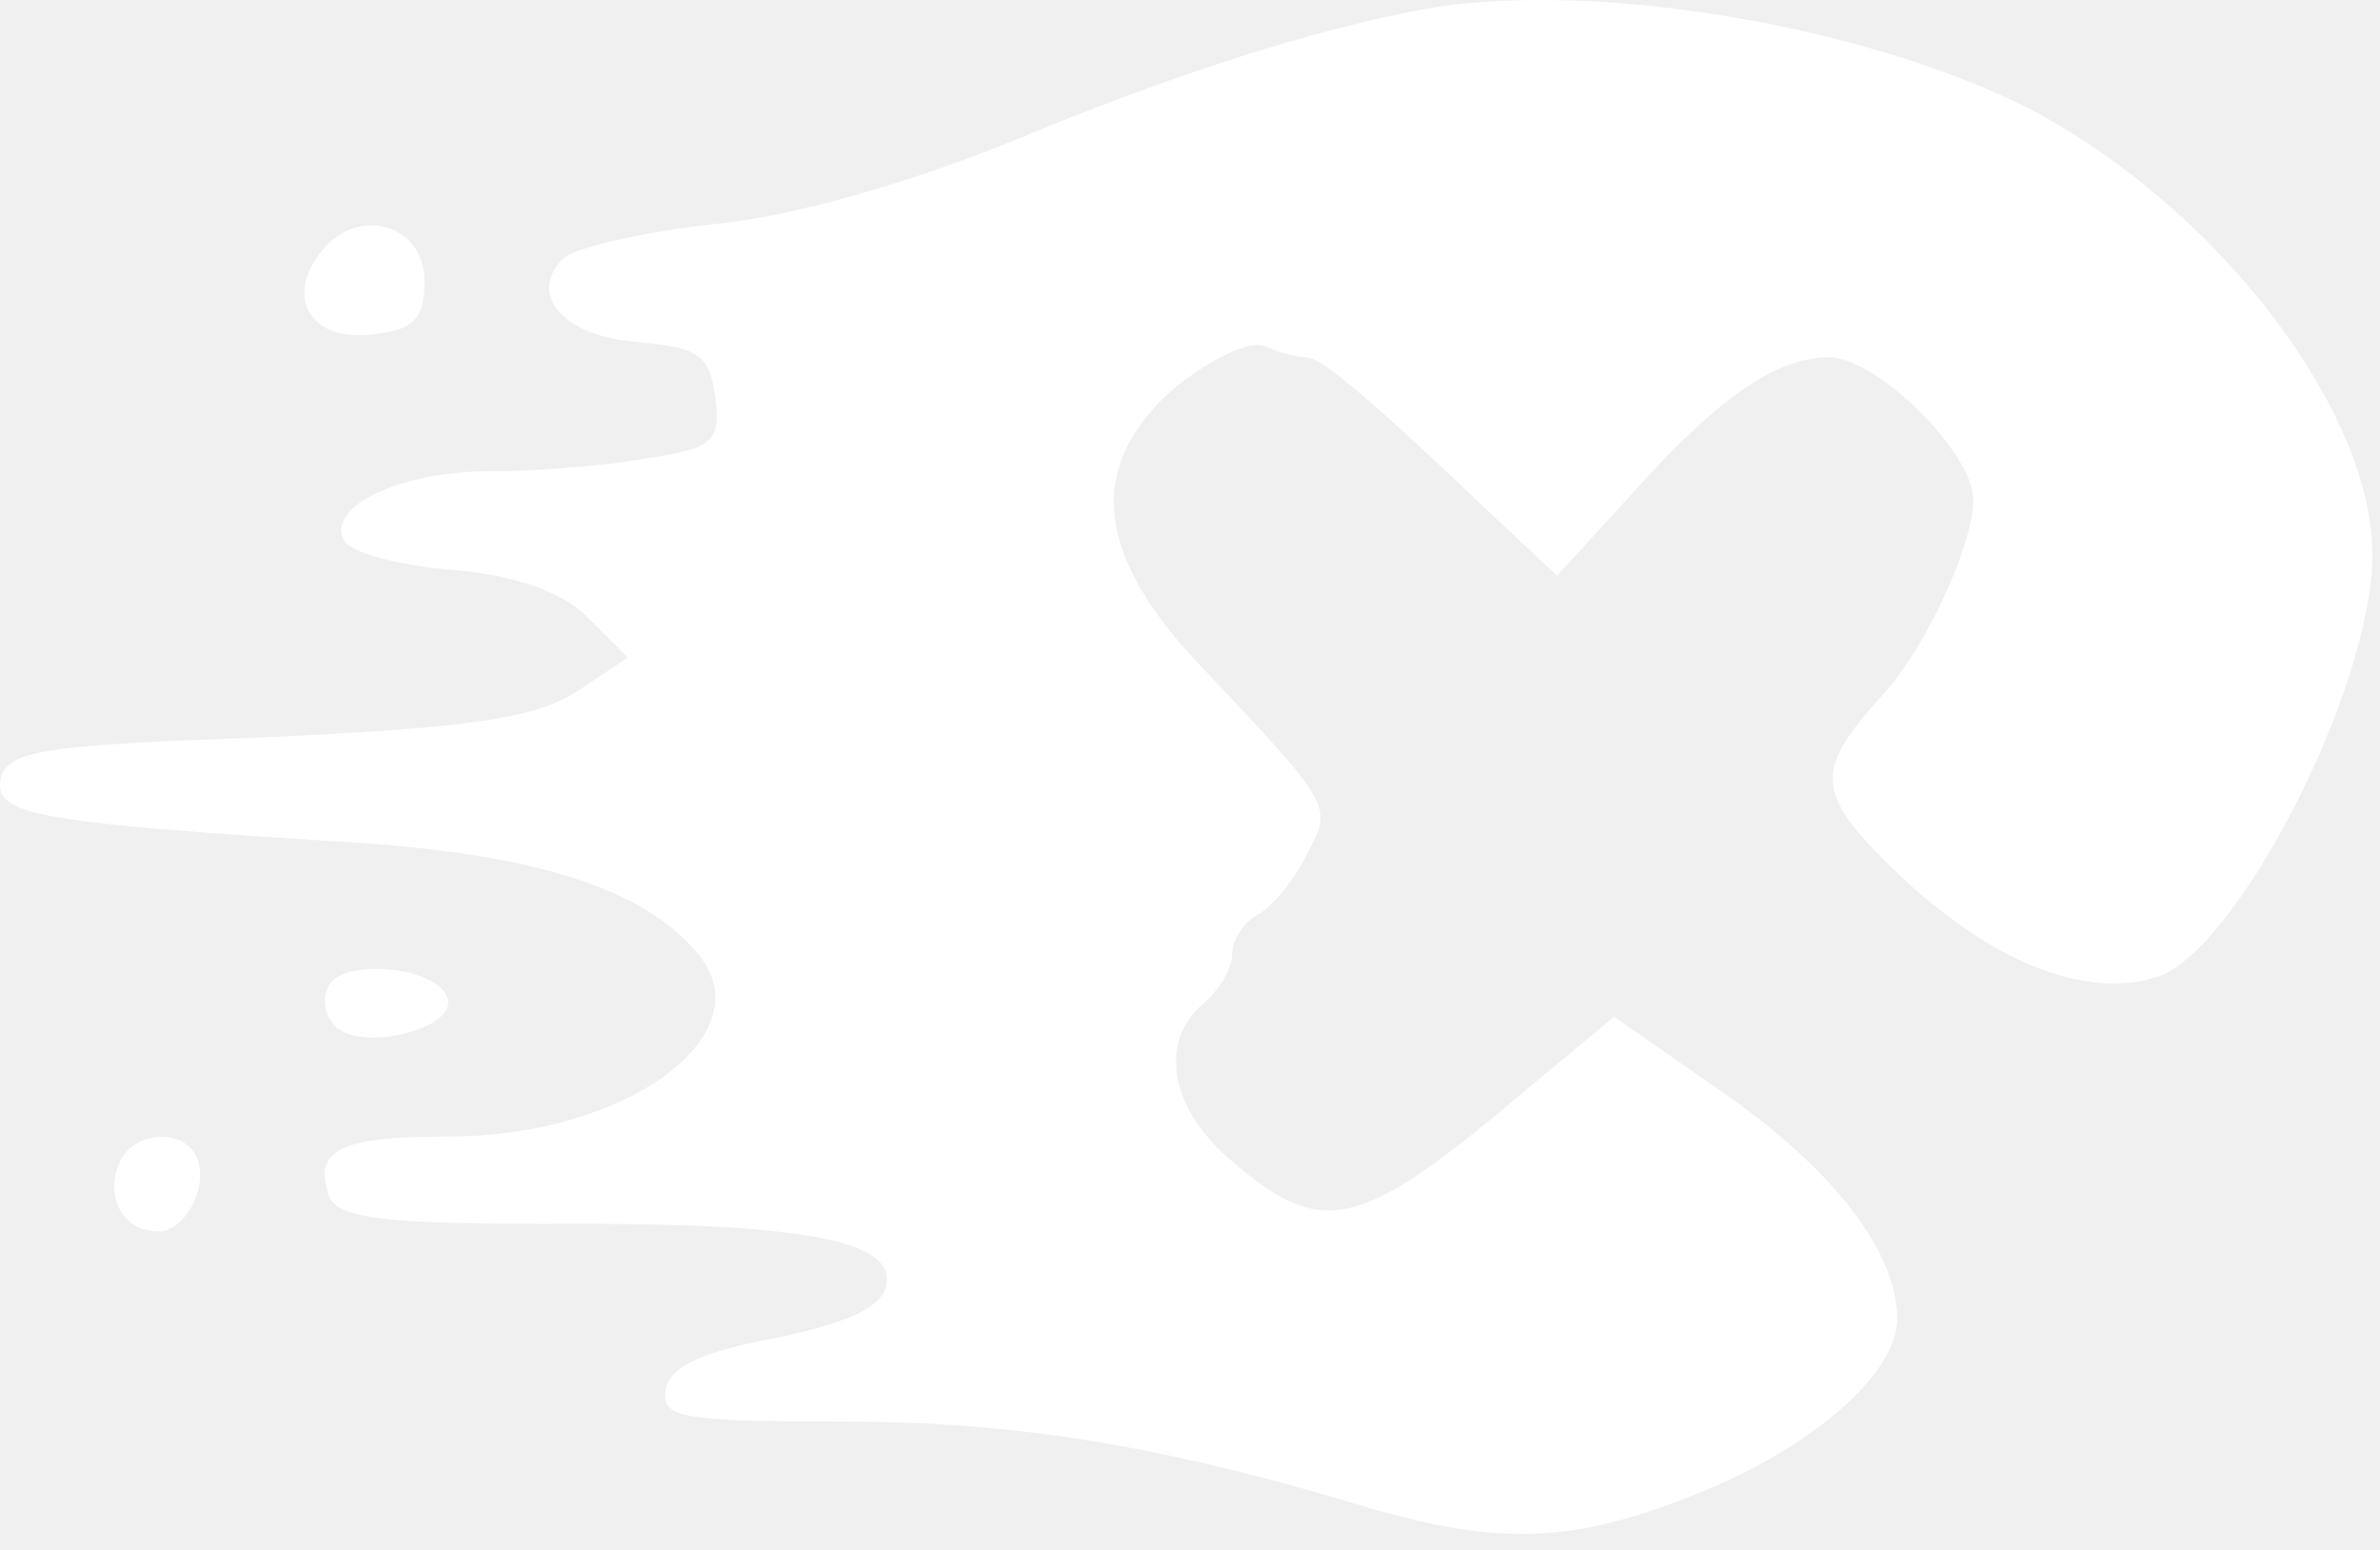
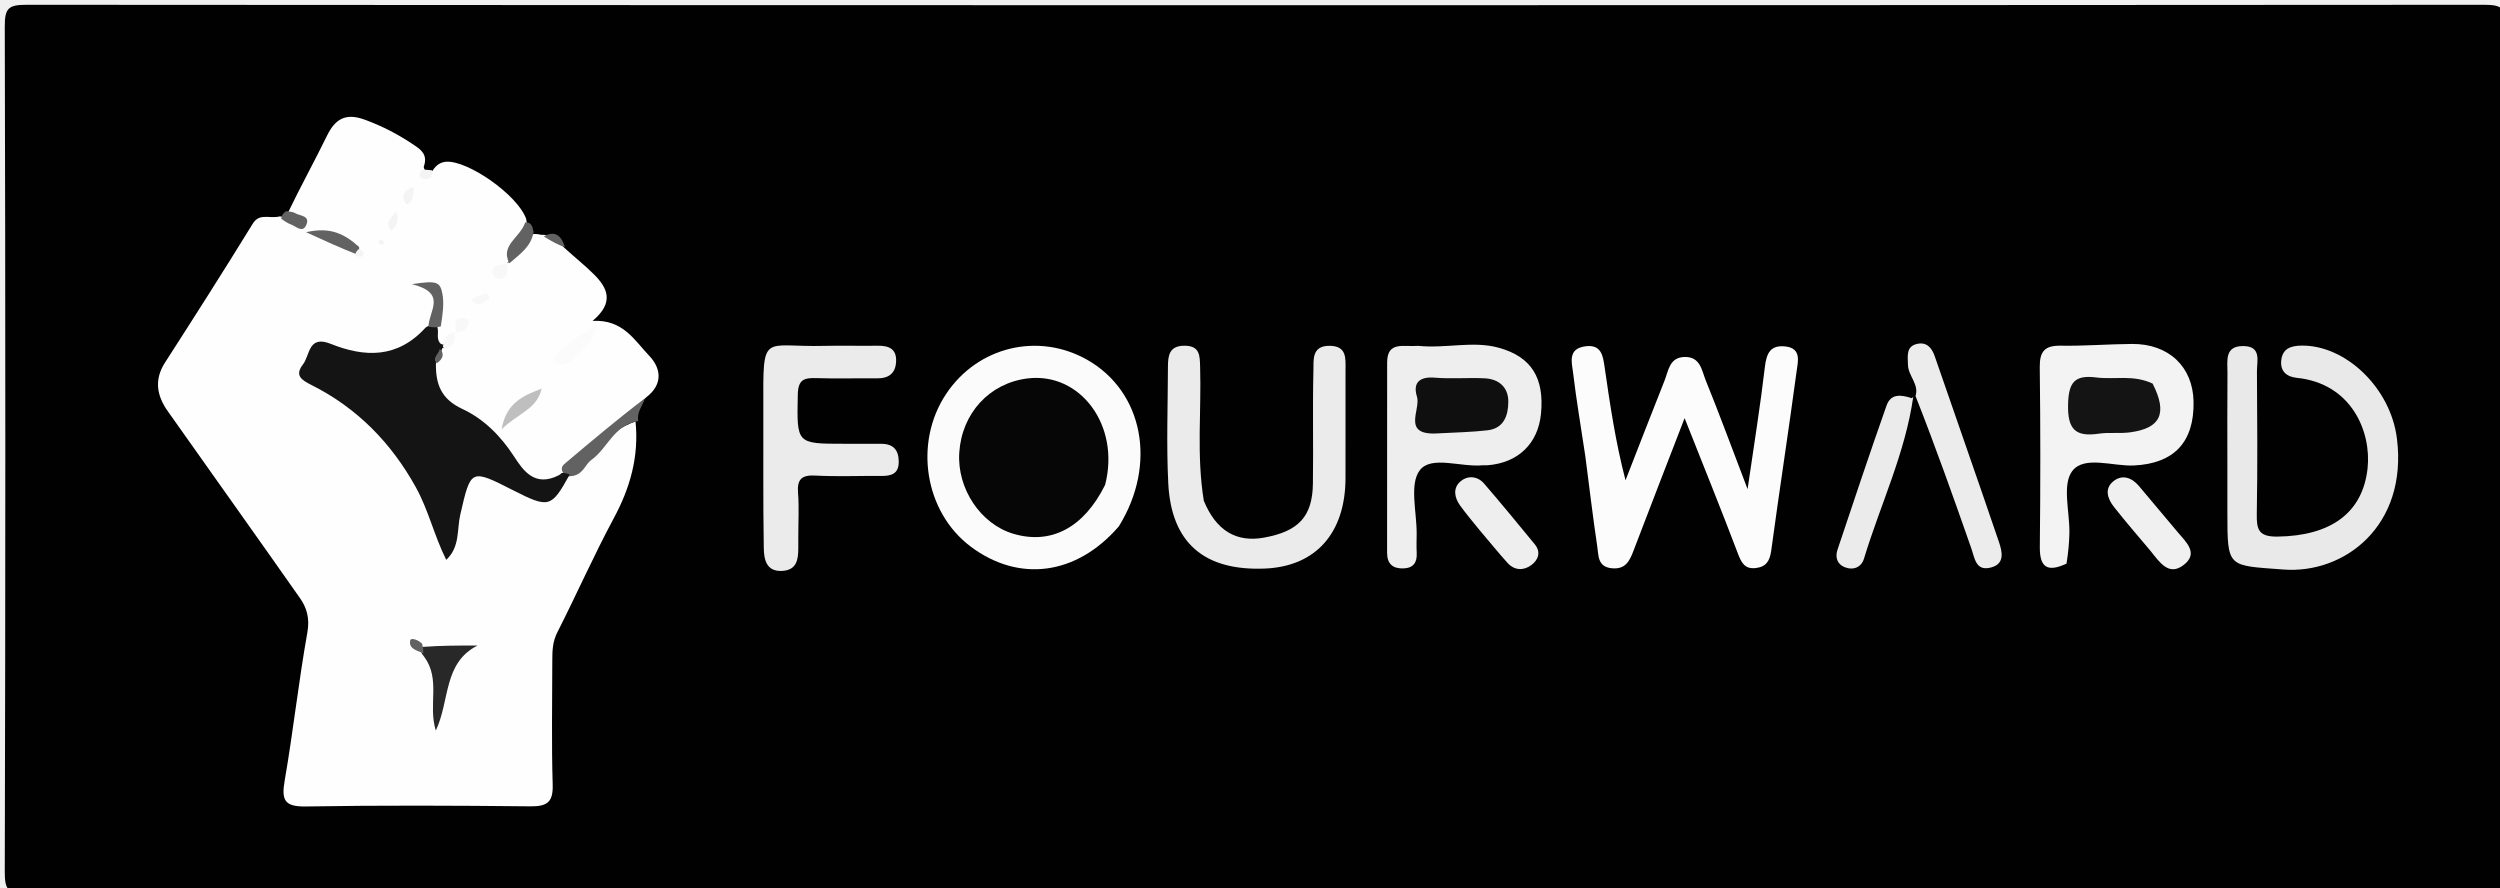
- <svg xmlns="http://www.w3.org/2000/svg" width="43" height="28" viewBox="0 0 43 28" fill="none">
-   <path d="M25.695 0.171C23.703 0.548 21.197 1.338 18.313 2.54C16.459 3.295 14.33 3.913 12.888 4.051C11.584 4.188 10.348 4.497 10.176 4.668C9.524 5.321 10.176 6.076 11.515 6.179C12.648 6.282 12.82 6.42 12.923 7.175C13.026 7.965 12.888 8.102 11.721 8.274C11 8.411 9.695 8.514 8.837 8.514C7.223 8.514 5.85 9.166 6.228 9.784C6.365 9.99 7.258 10.23 8.219 10.299C9.352 10.402 10.21 10.711 10.657 11.192L11.343 11.879L10.416 12.497C9.661 12.977 8.494 13.149 4.786 13.321C0.769 13.458 0.116 13.561 0.013 14.076C-0.124 14.728 0.734 14.866 6.228 15.209C9.627 15.415 11.618 16.033 12.614 17.235C13.815 18.677 11.343 20.531 8.116 20.531C6.125 20.531 5.644 20.771 5.953 21.629C6.125 22.007 6.983 22.11 9.833 22.11C14.365 22.076 16.184 22.385 16.013 23.209C15.944 23.621 15.326 23.895 14.021 24.17C12.717 24.41 12.099 24.685 12.03 25.097C11.927 25.612 12.305 25.681 15.223 25.681C18.313 25.681 20.957 26.093 24.802 27.26C27.068 27.912 28.441 27.878 30.57 27.02C32.699 26.196 34.278 24.822 34.278 23.827C34.278 22.591 33.077 21.08 31.085 19.707L29.162 18.368L27.549 19.707C24.596 22.213 23.909 22.385 22.296 21.011C21.128 20.05 20.922 18.814 21.746 18.127C22.021 17.887 22.261 17.509 22.261 17.235C22.261 16.994 22.467 16.651 22.742 16.514C22.982 16.376 23.394 15.896 23.6 15.449C24.081 14.557 24.115 14.591 21.678 12.016C19.755 9.99 19.618 8.377 21.266 6.969C21.884 6.488 22.57 6.145 22.845 6.248C23.12 6.385 23.463 6.454 23.6 6.454C23.875 6.454 24.802 7.244 26.999 9.338L28.132 10.402L29.574 8.823C31.051 7.175 32.115 6.454 33.042 6.454C33.901 6.454 35.651 8.171 35.651 9.029C35.651 9.853 34.793 11.707 34.004 12.565C32.733 13.973 32.767 14.351 34.45 15.93C36.063 17.406 37.712 18.059 38.982 17.647C40.424 17.166 42.862 12.428 42.862 10.024C42.862 7.381 40.012 3.707 36.647 1.956C33.66 0.445 28.716 -0.379 25.695 0.171Z" fill="white" />
-   <path d="M5.816 4.531C5.129 5.355 5.609 6.179 6.708 6.042C7.464 5.973 7.67 5.767 7.67 5.08C7.67 4.05 6.468 3.707 5.816 4.531Z" fill="white" />
-   <path d="M5.953 17.784C5.816 18.024 5.85 18.333 6.056 18.539C6.537 19.02 8.288 18.573 8.082 18.024C7.91 17.475 6.262 17.303 5.953 17.784Z" fill="white" />
-   <path d="M2.142 21.046C1.901 21.664 2.245 22.247 2.863 22.247C3.378 22.247 3.824 21.32 3.515 20.84C3.24 20.359 2.348 20.462 2.142 21.046Z" fill="white" />
+ <svg xmlns="http://www.w3.org/2000/svg" version="1.1" id="Layer_1" x="0px" y="0px" width="100%" viewBox="0 0 473 168" enable-background="new 0 0 473 168" xml:space="preserve">
+   <path fill="#010101" opacity="1" stroke="none" d=" M296,169   C198.667,169 101.833,168.977 5,169.096   C1.576,169.1 0.894,168.425 0.903,165   C1.042,111.667 1.042,58.333 0.903,5   C0.894,1.576 1.576,0.903 5,0.905   C160,1.015 315,1.015 470,0.905   C473.423,0.903 474.106,1.574 474.097,5   C473.958,58.333 473.958,111.666 474.097,164.999   C474.106,168.424 473.426,169.105 470,169.097   C412.167,168.961 354.333,169 296,169  z" />
+   <path fill="#FEFEFE" opacity="1" stroke="none" d=" M120.243,79.746   C120.907,86.376 119.233,92.27 116.159,97.987   C112.344,105.083 109.085,112.475 105.435,119.663   C104.543,121.42 104.495,123.148 104.495,124.969   C104.493,132.794 104.33,140.624 104.57,148.442   C104.674,151.823 103.478,152.592 100.312,152.559   C86.162,152.41 72.007,152.351 57.859,152.583   C53.752,152.651 53.23,151.323 53.868,147.647   C55.479,138.356 56.492,128.96 58.15,119.679   C58.614,117.078 58.097,115.08 56.784,113.207   C48.482,101.368 40.075,89.603 31.735,77.791   C29.672,74.868 29.123,71.86 31.223,68.593   C36.818,59.889 42.385,51.165 47.802,42.351   C49.033,40.349 50.686,41.303 52.588,41.021   C53.461,40.655 54.515,41.873 54.498,40.212   C56.907,35.207 59.518,30.493 61.878,25.656   C63.432,22.472 65.433,21.352 68.934,22.616   C72.367,23.855 75.53,25.519 78.51,27.558   C79.712,28.38 80.99,29.344 80.161,31.575   C80.398,32.602 80.908,32.737 81.803,32.349   C82.533,31.199 83.344,30.683 84.404,30.602   C88.448,30.295 97.89,36.815 99.545,41.392   C100.421,45.099 96.73,46.406 96.254,49.376   C96.213,49.588 95.987,49.722 95.987,49.722   C95.987,49.722 96.158,49.88 96.177,49.695   C97.117,47.411 98.842,45.982 100.725,44.305   C101.389,44.23 101.757,44.288 102.394,44.427   C104.399,44.361 105.423,45.536 106.721,46.836   C108.755,48.698 110.676,50.214 112.395,51.932   C114.922,54.457 116.301,57.206 112.116,60.714   C117.912,60.397 120.088,64.459 122.844,67.327   C124.863,69.428 125.704,72.54 122.277,75.164   C117.416,79.833 112.503,84.057 107.92,89.14   C107.581,89.62 107.449,89.817 107.083,90.288   C106.644,90.692 106.439,90.823 105.899,91.101   C101.497,92.64 98.781,90.454 96.652,87.524   C93.767,83.551 90.422,80.242 85.962,78.084   C82.866,76.585 82.141,73.716 82.036,70.241   C82.23,68.981 82.573,68.13 83.004,66.962   C83.244,66.465 83.359,66.274 83.724,65.862   C84.771,65.17 85.016,64.296 85.595,63.413   C85.706,63.242 85.981,63.233 85.981,63.233   C85.981,63.233 85.765,63.065 85.681,63.261   C85.069,63.992 84.791,64.746 83.785,65.226   C82.461,64.843 82.221,63.963 82.153,62.638   C82.578,59.946 83.486,57.645 82.481,54.613   C83.203,57.386 82.762,59.459 81.981,61.846   C79.128,66.991 74.61,68.134 69.567,67.823   C67.263,67.681 64.986,67.028 62.76,66.323   C60.784,65.697 59.608,66.653 58.78,68.342   C57.897,70.141 58.223,71.578 60.016,72.546   C72.22,79.136 79.571,89.69 84.325,103.263   C86.397,99.622 86.116,96.259 86.956,93.218   C88.272,88.457 89.119,87.965 93.503,89.923   C94.869,90.533 96.296,91.089 97.511,91.933   C101.341,94.594 104.588,94.183 107.543,90.081   C111.909,86.518 114.695,81.601 120.243,79.746  z" />
+   <path fill="#FCFCFC" opacity="1" stroke="none" d=" M299.94,86.291   C299.122,80.774 298.242,75.713 297.639,70.619   C297.408,68.662 296.535,66.021 299.885,65.531   C303.032,65.071 303.289,67.369 303.61,69.576   C304.628,76.6 305.655,83.622 307.549,90.868   C310.006,84.577 312.439,78.275 314.936,72   C315.688,70.109 315.844,67.601 318.746,67.541   C321.725,67.478 321.973,70.115 322.72,71.954   C325.316,78.345 327.695,84.825 330.643,92.546   C331.887,83.948 333.066,76.719 333.912,69.451   C334.215,66.843 334.955,65.244 337.771,65.545   C340.886,65.878 340.165,68.426 339.929,70.18   C338.406,81.515 336.651,92.82 335.118,104.154   C334.85,106.134 334.154,107.248 332.187,107.475   C330.081,107.717 329.455,106.428 328.786,104.666   C325.636,96.366 322.302,88.135 318.728,79.109   C315.301,87.982 312.157,96.052 309.078,104.147   C308.327,106.121 307.568,107.771 304.947,107.514   C302.265,107.252 302.46,105.135 302.211,103.46   C301.384,97.898 300.717,92.311 299.94,86.291  z" />
+   <path fill="#E9E9E9" opacity="1" stroke="none" d=" M421.419,88.999   C421.419,82.51 421.387,76.521 421.436,70.532   C421.454,68.302 420.819,65.437 424.452,65.475   C427.938,65.512 426.998,68.317 427.013,70.284   C427.077,79.268 427.139,88.254 426.985,97.235   C426.934,100.189 427.319,101.569 430.89,101.524   C440.932,101.398 447.012,97.077 447.941,88.639   C448.701,81.736 444.951,72.55 434.546,71.485   C432.618,71.288 431.419,70.238 431.604,68.25   C431.814,65.996 433.347,65.407 435.48,65.386   C443.824,65.301 452.317,73.398 453.502,82.992   C455.548,99.546 443.514,108.631 432.033,107.753   C421.468,106.945 421.419,107.582 421.419,96.985   C421.419,94.49 421.419,91.994 421.419,88.999  z" />
+   <path fill="#FBFBFB" opacity="1" stroke="none" d=" M211.68,99.592   C203.687,108.854 192.792,110.253 183.68,103.435   C174.939,96.894 172.832,83.785 179.029,74.5   C184.985,65.577 196.441,62.82 205.708,68.079   C216.256,74.067 218.99,87.812 211.68,99.592  z" />
+   <path fill="#EBEBEB" opacity="1" stroke="none" d=" M227.759,94.74   C230.084,100.4 233.912,102.659 239.102,101.727   C245.677,100.547 248.313,97.757 248.402,91.51   C248.505,84.35 248.326,77.184 248.499,70.026   C248.545,68.124 248.154,65.409 251.535,65.428   C254.841,65.446 254.577,67.775 254.575,69.976   C254.57,76.805 254.587,83.634 254.57,90.462   C254.546,100.892 248.916,107.186 239.292,107.573   C227.836,108.033 221.598,102.716 221.035,91.427   C220.671,84.116 220.954,76.773 220.973,69.445   C220.978,67.329 221.19,65.399 224.109,65.411   C227.077,65.422 226.998,67.332 227.064,69.464   C227.321,77.759 226.356,86.081 227.759,94.74  z" />
+   <path fill="#EEEEEE" opacity="1" stroke="none" d=" M268.323,65.438   C273.72,65.965 278.703,64.431 283.617,65.806   C289.696,67.507 292.222,71.472 291.554,78.286   C290.999,83.934 287.233,87.572 281.463,88.024   C281.132,88.05 280.794,88.004 280.464,88.035   C276.386,88.422 270.787,86.133 268.624,88.975   C266.603,91.631 268.085,96.954 268.033,101.103   C268.019,102.269 267.978,103.438 268.041,104.601   C268.138,106.408 267.426,107.479 265.537,107.542   C263.513,107.61 262.437,106.69 262.439,104.578   C262.453,92.584 262.443,80.59 262.448,68.596   C262.45,64.469 265.573,65.663 268.323,65.438  z" />
+   <path fill="#F3F3F3" opacity="1" stroke="none" d=" M390.985,106.636   C387.281,108.375 385.893,107.26 385.934,103.476   C386.059,92.148 386.065,80.816 385.922,69.489   C385.884,66.441 386.893,65.351 389.932,65.404   C394.413,65.482 398.9,65.103 403.386,65.074   C410.324,65.03 414.901,69.386 415.021,75.987   C415.161,83.691 411.293,87.701 403.757,88.067   C399.725,88.263 394.305,86.123 392.05,89.15   C390.121,91.738 391.607,96.852 391.529,100.847   C391.493,102.666 391.326,104.483 390.985,106.636  z" />
+   <path fill="#EBEBEB" opacity="1" stroke="none" d=" M151.037,101.761   C151.037,102.725 151.039,103.225 151.037,103.724   C151.028,105.837 150.771,107.825 148.061,108.012   C144.931,108.229 144.545,105.764 144.509,103.689   C144.355,94.875 144.452,86.057 144.422,77.24   C144.371,62.556 144.162,65.747 156.002,65.439   C159.327,65.353 162.657,65.47 165.983,65.412   C168.107,65.376 169.662,65.948 169.543,68.414   C169.436,70.633 168.143,71.607 165.939,71.583   C162.114,71.541 158.284,71.666 154.462,71.541   C152.129,71.464 150.995,71.79 150.941,74.693   C150.767,83.966 150.602,83.962 159.753,83.963   C162.082,83.963 164.411,83.964 166.74,83.967   C169.009,83.97 170.043,85.137 170.041,87.375   C170.04,89.664 168.632,90.066 166.746,90.049   C162.588,90.01 158.42,90.202 154.273,89.978   C151.607,89.834 150.784,90.727 150.991,93.315   C151.202,95.96 151.037,98.634 151.037,101.761  z" />
+   <path fill="#ECECEC" opacity="1" stroke="none" d=" M362.415,74.925   C363.145,72.763 361.024,71.086 360.986,69.046   C360.956,67.426 360.555,65.481 362.817,65.043   C364.532,64.711 365.496,65.785 366.054,67.406   C370.084,79.105 374.2,90.776 378.182,102.492   C378.804,104.322 379.425,106.7 376.628,107.389   C373.803,108.086 373.627,105.621 372.98,103.772   C369.604,94.119 366.185,84.481 362.415,74.925  z" />
+   <path fill="#EBEBEB" opacity="1" stroke="none" d=" M362,74.98   C360.501,85.69 355.774,95.446 352.668,105.69   C352.176,107.313 350.684,107.965 349.027,107.316   C347.553,106.739 347.194,105.386 347.653,104.012   C350.694,94.907 353.736,85.801 356.927,76.747   C357.736,74.45 359.614,74.647 361.752,75.347   C362.049,75.012 362.005,75.002 362,74.98  z" />
+   <path fill="#EEEEEE" opacity="1" stroke="none" d=" M279.833,100.174   C278.462,98.488 277.294,97.091 276.233,95.618   C275.155,94.12 274.874,92.33 276.31,91.094   C277.682,89.912 279.54,90.044 280.804,91.507   C284.059,95.276 287.214,99.132 290.377,102.98   C291.609,104.478 291.02,105.949 289.745,106.902   C288.286,107.994 286.547,107.961 285.23,106.51   C283.447,104.544 281.793,102.462 279.833,100.174  z" />
+   <path fill="#F0F0F0" opacity="1" stroke="none" d=" M406.837,104.179   C404.365,101.251 402.093,98.622 399.948,95.893   C398.752,94.37 398.101,92.461 399.857,91.05   C401.532,89.704 403.333,90.359 404.683,91.947   C407.158,94.859 409.583,97.813 412.056,100.727   C413.666,102.625 416.04,104.718 413.091,106.936   C410.315,109.024 408.636,106.418 406.837,104.179  z" />
+   <path fill="#626262" opacity="1" stroke="none" d=" M106.803,89.88   C105.795,88.513 106.481,88.034 107.131,87.487   C111.988,83.4 116.831,79.298 121.992,75.391   C121.625,76.781 120.465,77.81 120.759,79.663   C116.149,80.384 114.958,84.834 111.901,87.006   C110.757,87.817 110.439,89.558 108.524,90.015   C107.84,90.116 107.496,90.198 106.803,89.88  z" />
+   <path fill="#626262" opacity="1" stroke="none" d=" M96.38,49.809   C94.569,46.39 98.403,45.005 99.373,42.075   C100.528,42.011 100.728,42.785 100.959,43.876   C100.471,46.721 98.386,48.054 96.38,49.809  z" />
+   <path fill="#626262" opacity="1" stroke="none" d=" M54.159,39.951   C54.868,40.076 55.403,40.066 55.786,40.302   C56.726,40.882 58.827,40.755 57.902,42.66   C57.209,44.088 56.04,42.847 55.118,42.498   C54.525,42.274 53.967,41.958 53.196,41.361   C53.304,40.669 53.61,40.299 54.159,39.951  z" />
+   <path fill="#626262" opacity="1" stroke="none" d=" M106.858,46.721   C105.653,46.382 104.383,45.672 102.888,44.734   C104.669,43.712 106.114,44.173 106.858,46.721  z" />
+   <path fill="#F4F4F4" opacity="1" stroke="none" d=" M81.721,32.215   C81.929,33.189 81.552,34.002 80.357,33.888   C79.355,33.793 79.09,33.206 79.816,32.138   C80.512,32.062 80.949,32.155 81.721,32.215  z" />
+   <path fill="#141414" opacity="1" stroke="none" d=" M106.329,89.483   C106.769,89.489 107.084,89.498 107.792,89.77   C104.305,96.098 103.87,96.205 97.07,92.753   C89.02,88.667 89.086,88.682 87.078,97.409   C86.43,100.222 87.06,103.465 84.429,105.924   C82.154,101.398 81.081,96.52 78.667,92.172   C73.989,83.746 67.569,77.191 58.964,72.861   C57.106,71.925 55.667,71.076 57.321,68.946   C58.674,67.203 58.294,63.343 62.57,65.054   C68.926,67.597 75.153,67.886 80.509,61.992   C81.214,61.459 81.776,61.404 82.717,61.768   C83.157,63.047 82.342,64.093 83.5,65.178   C84.061,65.338 84.218,65.45 84.182,65.779   C83.99,65.995 83.757,65.746 83.597,65.802   C83.626,66.815 83.045,67.535 82.485,68.59   C82.368,72.703 83.49,75.524 87.48,77.376   C91.482,79.235 94.677,82.408 97.222,86.307   C98.937,88.934 101.124,92.285 105.762,89.896   C106.099,89.715 106.203,89.486 106.329,89.483  z" />
+   <path fill="#282828" opacity="1" stroke="none" d=" M79.769,122.404   C83.449,122.129 86.905,122.129 90.362,122.129   C83.841,125.416 85.142,132.535 82.457,138.228   C80.939,133.404 83.435,128.572 80.255,124.252   C79.673,123.589 79.515,123.173 79.769,122.404  z" />
+   <path fill="#FBFBFB" opacity="1" stroke="none" d=" M108.149,68.267   C106.827,68.983 105.781,69.358 104.603,68.413   C106.299,65.273 109.237,63.8 112.9,61.622   C112.249,65.222 109.845,66.288 108.149,68.267  z" />
+   <path fill="#626262" opacity="1" stroke="none" d=" M83.395,61.764   C82.536,61.98 81.995,61.953 81.062,61.81   C81.127,58.831 84.691,55.451 77.929,53.763   C82.596,53.064 83.291,53.247 83.719,55.677   C84.053,57.566 83.739,59.57 83.395,61.764  z" />
+   <path fill="#BFBFBF" opacity="1" stroke="none" d=" M102.473,73.523   C101.631,77.453 97.919,78.211 94.894,81.247   C95.769,76.106 99.137,74.829 102.473,73.523  z" />
+   <path fill="#626262" opacity="1" stroke="none" d=" M67.306,48.037   C64.331,46.881 61.611,45.631 57.92,43.936   C62.501,42.864 65.228,44.278 67.944,46.731   C68.033,47.407 67.838,47.702 67.306,48.037  z" />
+   <path fill="#F8F8F8" opacity="1" stroke="none" d=" M96.032,49.946   C95.861,51.104 96.385,52.777 94.313,52.773   C93.958,52.772 93.369,52.294 93.287,51.943   C92.89,50.245 94.118,50.086 95.715,49.961   C96.098,49.945 96.01,49.99 96.032,49.946  z" />
+   <path fill="#F8F8F8" opacity="1" stroke="none" d=" M86.361,62.929   C86.081,61.831 85.756,60.483 87.255,60.177   C87.868,60.051 88.62,60.199 88.624,61.056   C88.63,62.186 87.766,62.643 86.361,62.929  z" />
+   <path fill="#F8F8F8" opacity="1" stroke="none" d=" M90.69,57.616   C88.722,57.238 89.11,56.549 90.348,56.096   C91.009,55.853 92.108,55.087 92.499,55.98   C92.88,56.85 91.604,57.077 90.69,57.616  z" />
+   <path fill="#F4F4F4" opacity="1" stroke="none" d=" M74.044,43.623   C72.687,42.142 73.893,41.348 74.992,39.993   C75.513,41.608 75.158,42.637 74.044,43.623  z" />
+   <path fill="#F4F4F4" opacity="1" stroke="none" d=" M78.055,37.284   C77.793,38.25 77.127,39.021 76.728,38.464   C75.786,37.15 76.646,35.862 77.9,35.509   C78.632,35.303 78.199,36.429 78.055,37.284  z" />
+   <path fill="#F8F8F8" opacity="1" stroke="none" d=" M84.331,65.958   C83.99,65.995 83.738,65.633 83.822,65.429   C84.003,64.296 84.167,63.406 85.546,62.958   C85.872,62.862 86.024,63.012 86.107,63.081   C85.94,64.213 86.179,65.544 84.331,65.958  z" />
+   <path fill="#626262" opacity="1" stroke="none" d=" M79.873,121.805   C80.042,122.526 80.092,122.923 80.096,123.619   C79.086,123.093 77.256,122.849 77.614,121.155   C77.725,120.627 79.064,120.978 79.873,121.805  z" />
+   <path fill="#626262" opacity="1" stroke="none" d=" M82.658,68.733   C81.669,67.723 82.96,67.097 83.228,66   C84.073,66.891 83.922,67.805 82.658,68.733  z" />
+   <path fill="#F4F4F4" opacity="1" stroke="none" d=" M67.205,48.347   C67.239,47.829 67.426,47.528 67.872,47.138   C68.711,47.406 69.028,47.92 68.527,48.474   C68.338,48.684 67.759,48.543 67.205,48.347  z" />
+   <path fill="#F4F4F4" opacity="1" stroke="none" d=" M72.158,45.266   C72.519,45.564 72.645,45.831 72.771,46.099   C72.515,46.177 72.161,46.399 72.022,46.304   C71.636,46.041 71.279,45.65 72.158,45.266  z" />
+   <path fill="#F8F8F8" opacity="1" stroke="none" d=" M91.465,53.439   C91.532,53.397 91.397,53.48 91.465,53.439  z" />
+   <path fill="#626262" opacity="1" stroke="none" d=" M106.106,89.755   C106.099,89.715 106.268,90.112 106.268,90.112   C106.268,90.112 106.159,90.002 106.118,89.856   C106.078,89.711 106.112,89.796 106.106,89.755  z" />
+   <path fill="#060606" opacity="1" stroke="none" d=" M209.087,91.742   C205.028,99.904 198.831,103.092 191.726,100.991   C185.542,99.162 181.07,92.472 181.49,85.679   C181.952,78.208 187.19,72.495 194.396,71.601   C204.388,70.362 211.993,80.509 209.087,91.742  z" />
+   <path fill="#0F0F0F" opacity="1" stroke="none" d=" M272.05,81.996   C265.068,82.446 268.857,77.5 268.092,75.06   C267.275,72.456 268.534,71.206 271.472,71.453   C274.606,71.717 277.784,71.416 280.931,71.579   C283.579,71.717 285.368,73.255 285.371,75.959   C285.374,78.542 284.582,81.047 281.432,81.413   C278.479,81.756 275.493,81.813 272.05,81.996  z" />
+   <path fill="#141414" opacity="1" stroke="none" d=" M407.275,72.576   C410.155,78.215 408.771,81.029 403.036,81.796   C401.073,82.059 399.033,81.766 397.076,82.054   C392.636,82.708 391.173,81.196 391.278,76.517   C391.372,72.303 392.544,70.893 396.635,71.417   C400.062,71.855 403.625,70.84 407.275,72.576  z" />
</svg>
